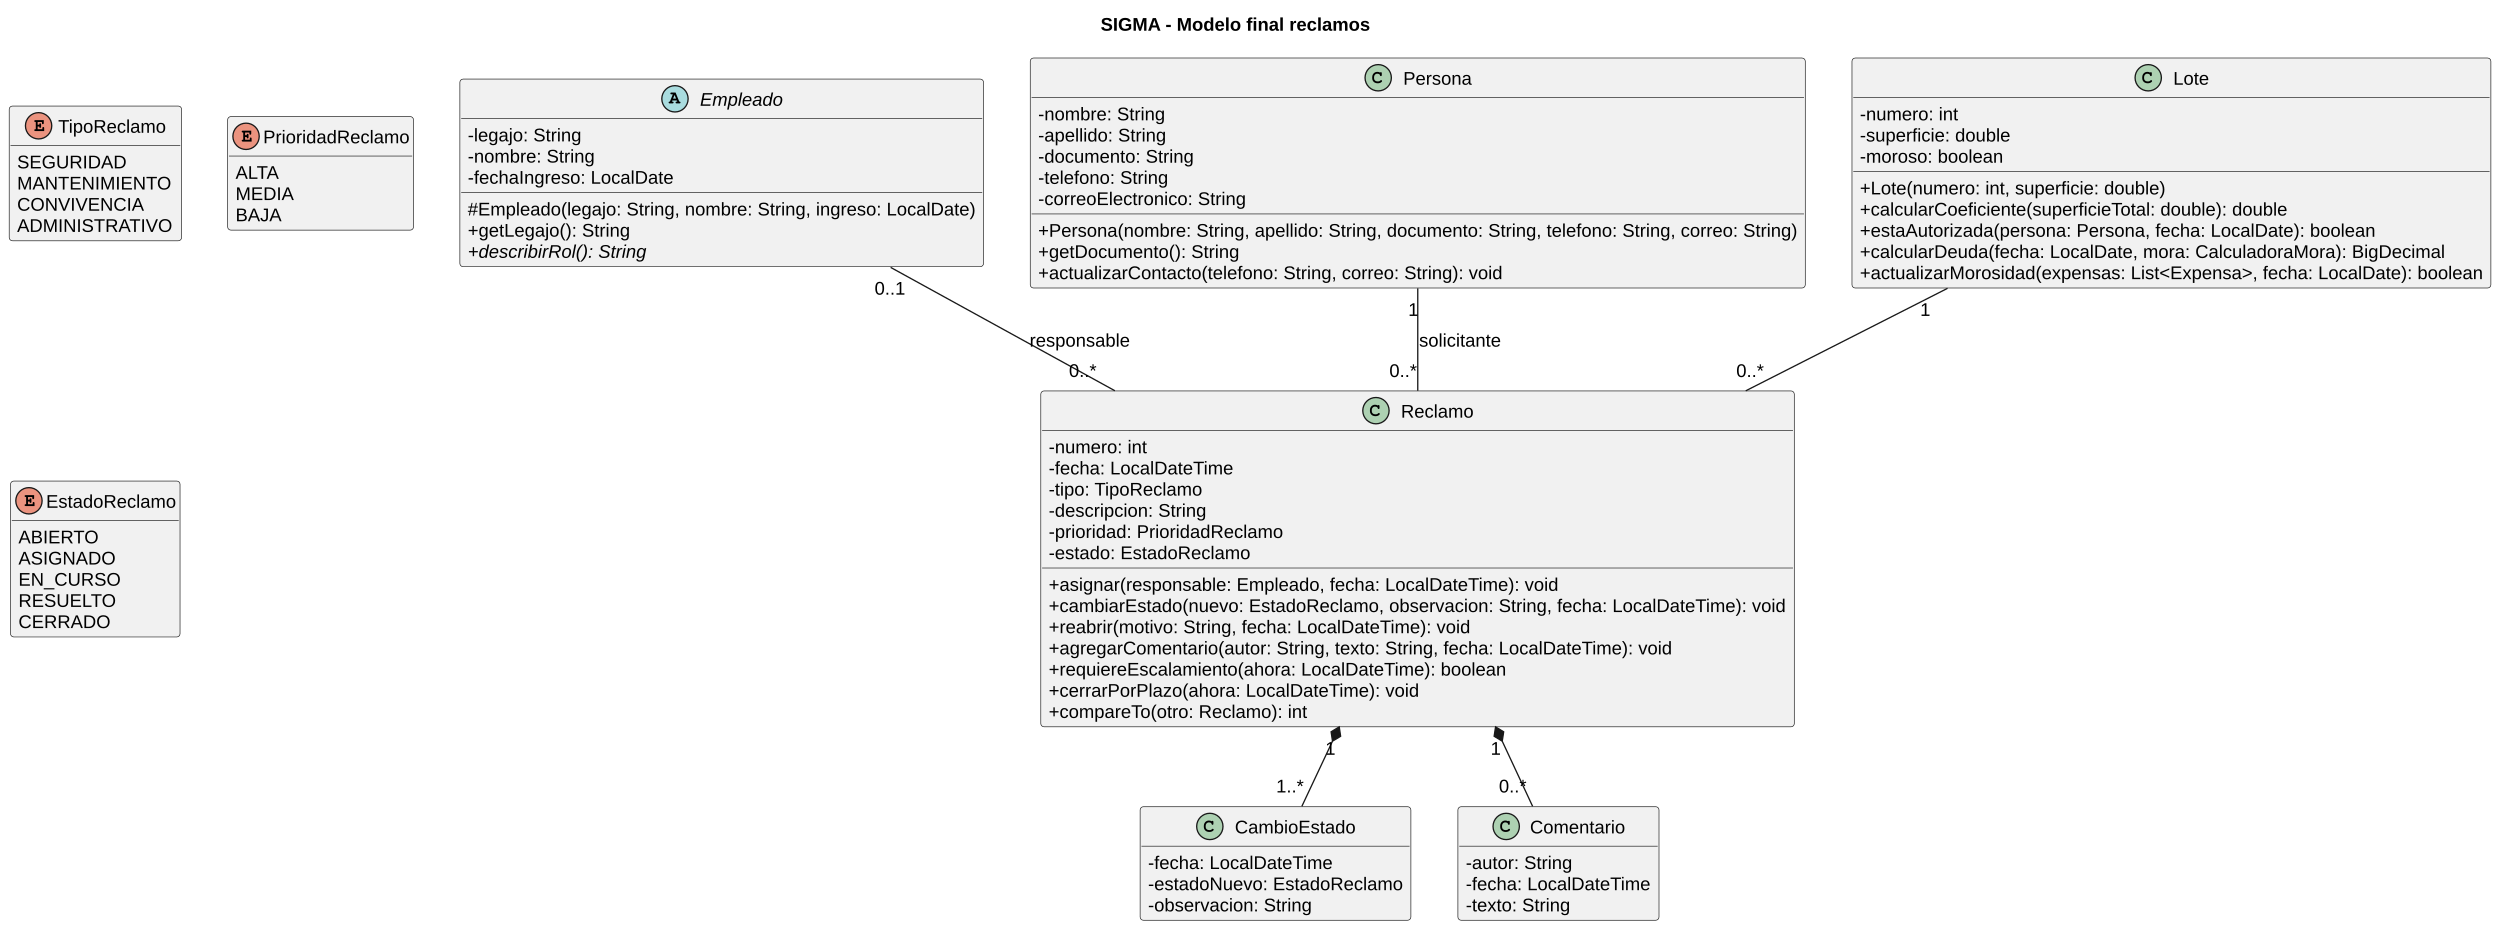
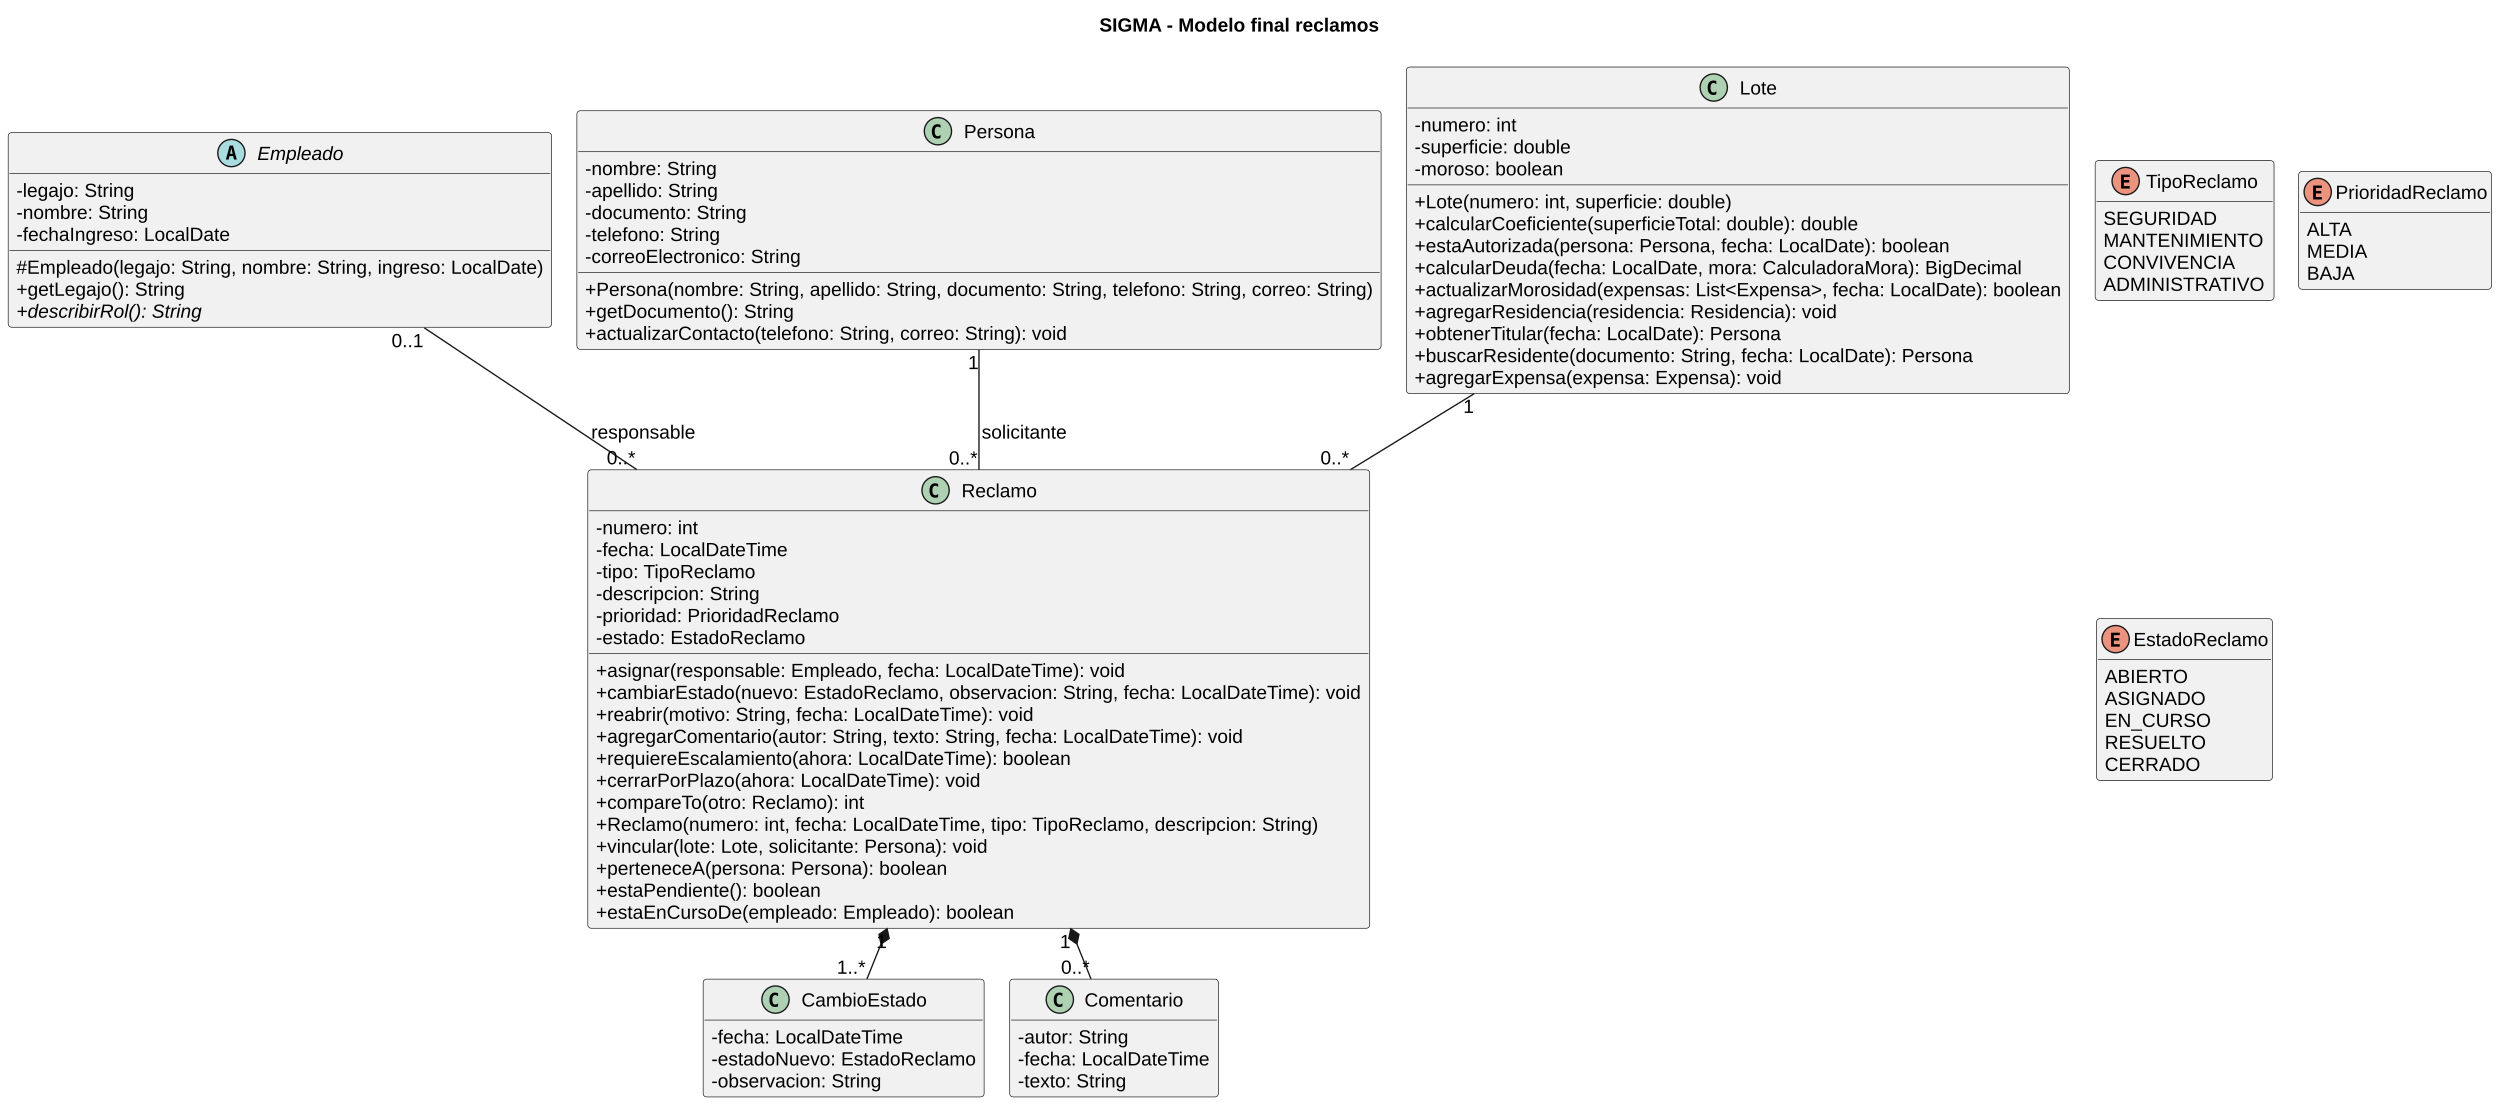
- <svg xmlns="http://www.w3.org/2000/svg" contentStyleType="text/css" height="706px" preserveAspectRatio="none" style="width:1900px;height:706px;background:#FFFFFF;" version="1.1" viewBox="0 0 1900 706" width="1900px" zoomAndPan="magnify">
+ <svg xmlns="http://www.w3.org/2000/svg" contentStyleType="text/css" height="810px" preserveAspectRatio="none" style="width:1831px;height:810px;background:#FFFFFF;" version="1.1" viewBox="0 0 1831 810" width="1831px" zoomAndPan="magnify">
  <defs />
  <g>
-     <text fill="#000000" font-family="Arial" font-size="14" font-weight="bold" lengthAdjust="spacing" textLength="213.144" x="836.461" y="23.361">SIGMA - Modelo final   reclamos</text>
+     <text fill="#000000" font-family="Arial" font-size="14" font-weight="bold" lengthAdjust="spacing" textLength="213.144" x="805.178" y="23.132">SIGMA - Modelo final   reclamos</text>
    <g id="elem_Reclamo">
-       <rect codeLine="9" fill="#F1F1F1" height="255.282" id="Reclamo" rx="2.5" ry="2.5" style="stroke:#181818;stroke-width:0.5;" width="572.67" x="791" y="297.099" />
-       <ellipse cx="1045.714" cy="312.099" fill="#ADD1B2" rx="10" ry="10" style="stroke:#181818;stroke-width:1;" />
-       <path d="M1047.121,308.161 Q1047.246,307.989 1047.402,307.903 Q1047.558,307.817 1047.73,307.817 Q1048.043,307.817 1048.238,308.028 Q1048.433,308.239 1048.433,308.739 L1048.433,309.927 Q1048.433,310.442 1048.238,310.653 Q1048.043,310.864 1047.73,310.864 Q1047.449,310.864 1047.277,310.708 Q1047.105,310.552 1047.027,310.13 Q1046.98,309.833 1046.839,309.677 Q1046.558,309.364 1046.05,309.185 Q1045.543,309.005 1045.043,309.005 Q1044.418,309.005 1043.886,309.278 Q1043.355,309.552 1042.957,310.169 Q1042.558,310.786 1042.558,311.63 L1042.558,312.536 Q1042.558,313.552 1043.293,314.224 Q1044.027,314.896 1045.324,314.896 Q1046.105,314.896 1046.652,314.692 Q1046.964,314.567 1047.324,314.208 Q1047.543,313.989 1047.66,313.919 Q1047.777,313.849 1047.933,313.849 Q1048.214,313.849 1048.433,314.067 Q1048.652,314.286 1048.652,314.567 Q1048.652,314.849 1048.355,315.177 Q1047.933,315.661 1047.277,315.927 Q1046.402,316.302 1045.339,316.302 Q1044.089,316.302 1043.089,315.786 Q1042.293,315.38 1041.722,314.497 Q1041.152,313.614 1041.152,312.567 L1041.152,311.614 Q1041.152,310.521 1041.66,309.575 Q1042.168,308.63 1043.074,308.114 Q1043.98,307.599 1044.98,307.599 Q1045.589,307.599 1046.121,307.739 Q1046.652,307.88 1047.121,308.161 Z " fill="#000000" />
-       <text fill="#000000" font-family="Arial" font-size="14" lengthAdjust="spacing" textLength="55.241" x="1064.714" y="317.41">Reclamo</text>
-       <line style="stroke:#181818;stroke-width:0.5;" x1="792" x2="1362.67" y1="327.099" y2="327.099" />
-       <text fill="#000000" font-family="Arial" font-size="14" lengthAdjust="spacing" textLength="74.696" x="797" y="344.459">-numero: int</text>
-       <text fill="#000000" font-family="Arial" font-size="14" lengthAdjust="spacing" textLength="140.841" x="797" y="360.558">-fecha: LocalDateTime</text>
-       <text fill="#000000" font-family="Arial" font-size="14" lengthAdjust="spacing" textLength="117.489" x="797" y="376.657">-tipo: TipoReclamo</text>
-       <text fill="#000000" font-family="Arial" font-size="14" lengthAdjust="spacing" textLength="119.827" x="797" y="392.755">-descripcion: String</text>
-       <text fill="#000000" font-family="Arial" font-size="14" lengthAdjust="spacing" textLength="178.185" x="797" y="408.854">-prioridad: PrioridadReclamo</text>
-       <text fill="#000000" font-family="Arial" font-size="14" lengthAdjust="spacing" textLength="153.303" x="797" y="424.953">-estado: EstadoReclamo</text>
-       <line style="stroke:#181818;stroke-width:0.5;" x1="792" x2="1362.67" y1="431.69" y2="431.69" />
-       <text fill="#000000" font-family="Arial" font-size="14" lengthAdjust="spacing" textLength="387.933" x="797" y="449.051">+asignar(responsable: Empleado, fecha: LocalDateTime): void</text>
-       <text fill="#000000" font-family="Arial" font-size="14" lengthAdjust="spacing" textLength="560.67" x="797" y="465.15">+cambiarEstado(nuevo: EstadoReclamo, observacion: String, fecha: LocalDateTime): void</text>
-       <text fill="#000000" font-family="Arial" font-size="14" lengthAdjust="spacing" textLength="320.961" x="797" y="481.248">+reabrir(motivo: String, fecha: LocalDateTime): void</text>
-       <text fill="#000000" font-family="Arial" font-size="14" lengthAdjust="spacing" textLength="474.284" x="797" y="497.347">+agregarComentario(autor: String, texto: String, fecha: LocalDateTime): void</text>
-       <text fill="#000000" font-family="Arial" font-size="14" lengthAdjust="spacing" textLength="348.25" x="797" y="513.446">+requiereEscalamiento(ahora: LocalDateTime): boolean</text>
-       <text fill="#000000" font-family="Arial" font-size="14" lengthAdjust="spacing" textLength="282.065" x="797" y="529.544">+cerrarPorPlazo(ahora: LocalDateTime): void</text>
-       <text fill="#000000" font-family="Arial" font-size="14" lengthAdjust="spacing" textLength="198.017" x="797" y="545.643">+compareTo(otro: Reclamo): int</text>
+       <rect codeLine="10" fill="#F1F1F1" height="335.775" id="Reclamo" rx="2.5" ry="2.5" style="stroke:#181818;stroke-width:0.5;" width="572.67" x="430.5" y="344.099" />
+       <ellipse cx="685.214" cy="359.099" fill="#ADD1B2" rx="10" ry="10" style="stroke:#181818;stroke-width:1.0;" />
+       <path d="M687.104,364.055 Q686.625,364.301 686.099,364.424 Q685.573,364.547 684.992,364.547 Q682.927,364.547 681.84,363.187 Q680.753,361.826 680.753,359.256 Q680.753,356.679 681.84,355.318 Q682.927,353.958 684.992,353.958 Q685.573,353.958 686.106,354.081 Q686.639,354.204 687.104,354.45 L687.104,356.692 Q686.585,356.214 686.096,355.992 Q685.607,355.769 685.087,355.769 Q683.98,355.769 683.416,356.648 Q682.852,357.526 682.852,359.256 Q682.852,360.978 683.416,361.857 Q683.98,362.735 685.087,362.735 Q685.607,362.735 686.096,362.513 Q686.585,362.291 687.104,361.812 Z " fill="#000000" />
+       <text fill="#000000" font-family="Arial" font-size="14" lengthAdjust="spacing" textLength="55.241" x="704.214" y="364.181">Reclamo</text>
+       <line style="stroke:#181818;stroke-width:0.5;" x1="431.5" x2="1002.17" y1="374.099" y2="374.099" />
+       <text fill="#000000" font-family="Arial" font-size="14" lengthAdjust="spacing" textLength="74.696" x="436.5" y="391.231">-numero: int</text>
+       <text fill="#000000" font-family="Arial" font-size="14" lengthAdjust="spacing" textLength="140.841" x="436.5" y="407.329">-fecha: LocalDateTime</text>
+       <text fill="#000000" font-family="Arial" font-size="14" lengthAdjust="spacing" textLength="117.489" x="436.5" y="423.428">-tipo: TipoReclamo</text>
+       <text fill="#000000" font-family="Arial" font-size="14" lengthAdjust="spacing" textLength="119.827" x="436.5" y="439.526">-descripcion: String</text>
+       <text fill="#000000" font-family="Arial" font-size="14" lengthAdjust="spacing" textLength="178.185" x="436.5" y="455.625">-prioridad: PrioridadReclamo</text>
+       <text fill="#000000" font-family="Arial" font-size="14" lengthAdjust="spacing" textLength="153.303" x="436.5" y="471.724">-estado: EstadoReclamo</text>
+       <line style="stroke:#181818;stroke-width:0.5;" x1="431.5" x2="1002.17" y1="478.69" y2="478.69" />
+       <text fill="#000000" font-family="Arial" font-size="14" lengthAdjust="spacing" textLength="387.933" x="436.5" y="495.822">+asignar(responsable: Empleado, fecha: LocalDateTime): void</text>
+       <text fill="#000000" font-family="Arial" font-size="14" lengthAdjust="spacing" textLength="560.67" x="436.5" y="511.921">+cambiarEstado(nuevo: EstadoReclamo, observacion: String, fecha: LocalDateTime): void</text>
+       <text fill="#000000" font-family="Arial" font-size="14" lengthAdjust="spacing" textLength="320.961" x="436.5" y="528.019">+reabrir(motivo: String, fecha: LocalDateTime): void</text>
+       <text fill="#000000" font-family="Arial" font-size="14" lengthAdjust="spacing" textLength="474.284" x="436.5" y="544.118">+agregarComentario(autor: String, texto: String, fecha: LocalDateTime): void</text>
+       <text fill="#000000" font-family="Arial" font-size="14" lengthAdjust="spacing" textLength="348.25" x="436.5" y="560.217">+requiereEscalamiento(ahora: LocalDateTime): boolean</text>
+       <text fill="#000000" font-family="Arial" font-size="14" lengthAdjust="spacing" textLength="282.065" x="436.5" y="576.315">+cerrarPorPlazo(ahora: LocalDateTime): void</text>
+       <text fill="#000000" font-family="Arial" font-size="14" lengthAdjust="spacing" textLength="198.017" x="436.5" y="592.414">+compareTo(otro: Reclamo): int</text>
+       <text fill="#000000" font-family="Arial" font-size="14" lengthAdjust="spacing" textLength="530.284" x="436.5" y="608.513">+Reclamo(numero: int, fecha: LocalDateTime, tipo: TipoReclamo, descripcion: String)</text>
+       <text fill="#000000" font-family="Arial" font-size="14" lengthAdjust="spacing" textLength="286.761" x="436.5" y="624.611">+vincular(lote: Lote, solicitante: Persona): void</text>
+       <text fill="#000000" font-family="Arial" font-size="14" lengthAdjust="spacing" textLength="257.229" x="436.5" y="640.71">+perteneceA(persona: Persona): boolean</text>
+       <text fill="#000000" font-family="Arial" font-size="14" lengthAdjust="spacing" textLength="164.623" x="436.5" y="656.809">+estaPendiente(): boolean</text>
+       <text fill="#000000" font-family="Arial" font-size="14" lengthAdjust="spacing" textLength="306.243" x="436.5" y="672.907">+estaEnCursoDe(empleado: Empleado): boolean</text>
    </g>
    <g id="elem_CambioEstado">
-       <rect codeLine="25" fill="#F1F1F1" height="86.296" id="CambioEstado" rx="2.5" ry="2.5" style="stroke:#181818;stroke-width:0.5;" width="205.772" x="866.5" y="613.099" />
-       <ellipse cx="919.472" cy="628.099" fill="#ADD1B2" rx="10" ry="10" style="stroke:#181818;stroke-width:1;" />
-       <path d="M920.878,624.161 Q921.003,623.989 921.16,623.903 Q921.316,623.817 921.488,623.817 Q921.8,623.817 921.996,624.028 Q922.191,624.239 922.191,624.739 L922.191,625.927 Q922.191,626.442 921.996,626.653 Q921.8,626.864 921.488,626.864 Q921.207,626.864 921.035,626.708 Q920.863,626.552 920.785,626.13 Q920.738,625.833 920.597,625.677 Q920.316,625.364 919.808,625.185 Q919.3,625.005 918.8,625.005 Q918.175,625.005 917.644,625.278 Q917.113,625.552 916.714,626.169 Q916.316,626.786 916.316,627.63 L916.316,628.536 Q916.316,629.552 917.05,630.224 Q917.785,630.895 919.082,630.895 Q919.863,630.895 920.41,630.692 Q920.722,630.567 921.082,630.208 Q921.3,629.989 921.418,629.919 Q921.535,629.849 921.691,629.849 Q921.972,629.849 922.191,630.067 Q922.41,630.286 922.41,630.567 Q922.41,630.849 922.113,631.177 Q921.691,631.661 921.035,631.927 Q920.16,632.302 919.097,632.302 Q917.847,632.302 916.847,631.786 Q916.05,631.38 915.48,630.497 Q914.91,629.614 914.91,628.567 L914.91,627.614 Q914.91,626.52 915.418,625.575 Q915.925,624.63 916.832,624.114 Q917.738,623.599 918.738,623.599 Q919.347,623.599 919.878,623.739 Q920.41,623.88 920.878,624.161 Z " fill="#000000" />
-       <text fill="#000000" font-family="Arial" font-size="14" lengthAdjust="spacing" textLength="91.827" x="938.472" y="633.41">CambioEstado</text>
-       <line style="stroke:#181818;stroke-width:0.5;" x1="867.5" x2="1071.272" y1="643.099" y2="643.099" />
-       <text fill="#000000" font-family="Arial" font-size="14" lengthAdjust="spacing" textLength="140.841" x="872.5" y="660.46">-fecha: LocalDateTime</text>
-       <text fill="#000000" font-family="Arial" font-size="14" lengthAdjust="spacing" textLength="193.772" x="872.5" y="676.558">-estadoNuevo: EstadoReclamo</text>
-       <text fill="#000000" font-family="Arial" font-size="14" lengthAdjust="spacing" textLength="124.503" x="872.5" y="692.657">-observacion: String</text>
+       <rect codeLine="31" fill="#F1F1F1" height="86.296" id="CambioEstado" rx="2.5" ry="2.5" style="stroke:#181818;stroke-width:0.5;" width="205.772" x="515" y="717.099" />
+       <ellipse cx="567.972" cy="732.099" fill="#ADD1B2" rx="10" ry="10" style="stroke:#181818;stroke-width:1.0;" />
+       <path d="M569.862,737.055 Q569.383,737.301 568.857,737.424 Q568.331,737.547 567.75,737.547 Q565.685,737.547 564.598,736.187 Q563.511,734.826 563.511,732.256 Q563.511,729.679 564.598,728.318 Q565.685,726.958 567.75,726.958 Q568.331,726.958 568.864,727.081 Q569.397,727.204 569.862,727.45 L569.862,729.692 Q569.342,729.214 568.854,728.992 Q568.365,728.769 567.845,728.769 Q566.738,728.769 566.174,729.648 Q565.61,730.526 565.61,732.256 Q565.61,733.979 566.174,734.857 Q566.738,735.735 567.845,735.735 Q568.365,735.735 568.854,735.513 Q569.342,735.291 569.862,734.812 Z " fill="#000000" />
+       <text fill="#000000" font-family="Arial" font-size="14" lengthAdjust="spacing" textLength="91.827" x="586.972" y="737.181">CambioEstado</text>
+       <line style="stroke:#181818;stroke-width:0.5;" x1="516" x2="719.771" y1="747.099" y2="747.099" />
+       <text fill="#000000" font-family="Arial" font-size="14" lengthAdjust="spacing" textLength="140.841" x="521" y="764.231">-fecha: LocalDateTime</text>
+       <text fill="#000000" font-family="Arial" font-size="14" lengthAdjust="spacing" textLength="193.772" x="521" y="780.329">-estadoNuevo: EstadoReclamo</text>
+       <text fill="#000000" font-family="Arial" font-size="14" lengthAdjust="spacing" textLength="124.503" x="521" y="796.428">-observacion: String</text>
    </g>
    <g id="elem_Comentario">
-       <rect codeLine="31" fill="#F1F1F1" height="86.296" id="Comentario" rx="2.5" ry="2.5" style="stroke:#181818;stroke-width:0.5;" width="152.841" x="1108" y="613.099" />
-       <ellipse cx="1144.714" cy="628.099" fill="#ADD1B2" rx="10" ry="10" style="stroke:#181818;stroke-width:1;" />
-       <path d="M1146.12,624.161 Q1146.245,623.989 1146.401,623.903 Q1146.558,623.817 1146.73,623.817 Q1147.042,623.817 1147.237,624.028 Q1147.433,624.239 1147.433,624.739 L1147.433,625.927 Q1147.433,626.442 1147.237,626.653 Q1147.042,626.864 1146.73,626.864 Q1146.448,626.864 1146.276,626.708 Q1146.105,626.552 1146.026,626.13 Q1145.98,625.833 1145.839,625.677 Q1145.558,625.364 1145.05,625.185 Q1144.542,625.005 1144.042,625.005 Q1143.417,625.005 1142.886,625.278 Q1142.355,625.552 1141.956,626.169 Q1141.558,626.786 1141.558,627.63 L1141.558,628.536 Q1141.558,629.552 1142.292,630.224 Q1143.026,630.895 1144.323,630.895 Q1145.105,630.895 1145.651,630.692 Q1145.964,630.567 1146.323,630.208 Q1146.542,629.989 1146.659,629.919 Q1146.776,629.849 1146.933,629.849 Q1147.214,629.849 1147.433,630.067 Q1147.651,630.286 1147.651,630.567 Q1147.651,630.849 1147.355,631.177 Q1146.933,631.661 1146.276,631.927 Q1145.401,632.302 1144.339,632.302 Q1143.089,632.302 1142.089,631.786 Q1141.292,631.38 1140.722,630.497 Q1140.151,629.614 1140.151,628.567 L1140.151,627.614 Q1140.151,626.52 1140.659,625.575 Q1141.167,624.63 1142.073,624.114 Q1142.98,623.599 1143.98,623.599 Q1144.589,623.599 1145.12,623.739 Q1145.651,623.88 1146.12,624.161 Z " fill="#000000" />
-       <text fill="#000000" font-family="Arial" font-size="14" lengthAdjust="spacing" textLength="72.365" x="1162.762" y="633.41">Comentario</text>
-       <line style="stroke:#181818;stroke-width:0.5;" x1="1109" x2="1259.841" y1="643.099" y2="643.099" />
-       <text fill="#000000" font-family="Arial" font-size="14" lengthAdjust="spacing" textLength="80.924" x="1114" y="660.46">-autor: String</text>
-       <text fill="#000000" font-family="Arial" font-size="14" lengthAdjust="spacing" textLength="140.841" x="1114" y="676.558">-fecha: LocalDateTime</text>
-       <text fill="#000000" font-family="Arial" font-size="14" lengthAdjust="spacing" textLength="79.365" x="1114" y="692.657">-texto: String</text>
+       <rect codeLine="37" fill="#F1F1F1" height="86.296" id="Comentario" rx="2.5" ry="2.5" style="stroke:#181818;stroke-width:0.5;" width="152.841" x="739.5" y="717.099" />
+       <ellipse cx="776.214" cy="732.099" fill="#ADD1B2" rx="10" ry="10" style="stroke:#181818;stroke-width:1.0;" />
+       <path d="M778.104,737.055 Q777.625,737.301 777.099,737.424 Q776.572,737.547 775.991,737.547 Q773.927,737.547 772.84,736.187 Q771.753,734.826 771.753,732.256 Q771.753,729.679 772.84,728.318 Q773.927,726.958 775.991,726.958 Q776.572,726.958 777.106,727.081 Q777.639,727.204 778.104,727.45 L778.104,729.692 Q777.584,729.214 777.095,728.992 Q776.607,728.769 776.087,728.769 Q774.98,728.769 774.416,729.648 Q773.852,730.526 773.852,732.256 Q773.852,733.979 774.416,734.857 Q774.98,735.735 776.087,735.735 Q776.607,735.735 777.095,735.513 Q777.584,735.291 778.104,734.812 Z " fill="#000000" />
+       <text fill="#000000" font-family="Arial" font-size="14" lengthAdjust="spacing" textLength="72.365" x="794.262" y="737.181">Comentario</text>
+       <line style="stroke:#181818;stroke-width:0.5;" x1="740.5" x2="891.341" y1="747.099" y2="747.099" />
+       <text fill="#000000" font-family="Arial" font-size="14" lengthAdjust="spacing" textLength="80.924" x="745.5" y="764.231">-autor: String</text>
+       <text fill="#000000" font-family="Arial" font-size="14" lengthAdjust="spacing" textLength="140.841" x="745.5" y="780.329">-fecha: LocalDateTime</text>
+       <text fill="#000000" font-family="Arial" font-size="14" lengthAdjust="spacing" textLength="79.365" x="745.5" y="796.428">-texto: String</text>
    </g>
    <g id="elem_TipoReclamo">
-       <rect codeLine="37" fill="#F1F1F1" height="102.394" id="TipoReclamo" rx="2.5" ry="2.5" style="stroke:#181818;stroke-width:0.5;" width="131.007" x="7" y="80.599" />
-       <ellipse cx="29.339" cy="95.599" fill="#EB937F" rx="10" ry="10" style="stroke:#181818;stroke-width:1;" />
-       <path d="M28.605,96.145 L28.605,98.192 L32.183,98.192 L32.183,97.442 Q32.183,96.927 32.378,96.716 Q32.573,96.505 32.886,96.505 Q33.183,96.505 33.378,96.716 Q33.573,96.927 33.573,97.442 L33.573,99.599 L26.98,99.599 Q26.48,99.599 26.261,99.403 Q26.042,99.208 26.042,98.895 Q26.042,98.583 26.261,98.388 Q26.48,98.192 26.98,98.192 L27.198,98.192 L27.198,92.708 L26.98,92.708 Q26.48,92.708 26.261,92.513 Q26.042,92.317 26.042,92.005 Q26.042,91.692 26.261,91.497 Q26.48,91.302 26.98,91.302 L33.277,91.317 L33.277,93.442 Q33.277,93.942 33.081,94.161 Q32.886,94.38 32.573,94.38 Q32.261,94.38 32.066,94.169 Q31.87,93.958 31.87,93.442 L31.87,92.708 L28.605,92.708 L28.605,94.739 L29.839,94.739 Q29.839,94.192 29.933,94.036 Q30.152,93.692 30.542,93.692 Q30.839,93.692 31.034,93.911 Q31.23,94.13 31.23,94.63 L31.23,96.255 Q31.23,96.708 31.12,96.864 Q30.902,97.192 30.542,97.192 Q30.152,97.192 29.933,96.849 Q29.839,96.692 29.839,96.145 L28.605,96.145 Z " fill="#000000" />
-       <text fill="#000000" font-family="Arial" font-size="14" lengthAdjust="spacing" textLength="82.476" x="44.192" y="100.91">TipoReclamo</text>
-       <line style="stroke:#181818;stroke-width:0.5;" x1="8" x2="137.007" y1="110.599" y2="110.599" />
-       <text fill="#000000" font-family="Arial" font-size="14" lengthAdjust="spacing" textLength="83.234" x="13" y="127.96">SEGURIDAD</text>
-       <text fill="#000000" font-family="Arial" font-size="14" lengthAdjust="spacing" textLength="117.441" x="13" y="144.058">MANTENIMIENTO</text>
-       <text fill="#000000" font-family="Arial" font-size="14" lengthAdjust="spacing" textLength="96.462" x="13" y="160.157">CONVIVENCIA</text>
-       <text fill="#000000" font-family="Arial" font-size="14" lengthAdjust="spacing" textLength="119.007" x="13" y="176.255">ADMINISTRATIVO</text>
+       <rect codeLine="43" fill="#F1F1F1" height="102.394" id="TipoReclamo" rx="2.5" ry="2.5" style="stroke:#181818;stroke-width:0.5;" width="131.007" x="1534.5" y="117.599" />
+       <ellipse cx="1556.839" cy="132.599" fill="#EB937F" rx="10" ry="10" style="stroke:#181818;stroke-width:1.0;" />
+       <path d="M1559.845,138.099 L1553.487,138.099 L1553.487,127.893 L1559.845,127.893 L1559.845,129.67 L1555.504,129.67 L1555.504,131.871 L1559.435,131.871 L1559.435,133.648 L1555.504,133.648 L1555.504,136.321 L1559.845,136.321 Z " fill="#000000" />
+       <text fill="#000000" font-family="Arial" font-size="14" lengthAdjust="spacing" textLength="82.476" x="1571.692" y="137.681">TipoReclamo</text>
+       <line style="stroke:#181818;stroke-width:0.5;" x1="1535.5" x2="1664.507" y1="147.599" y2="147.599" />
+       <text fill="#000000" font-family="Arial" font-size="14" lengthAdjust="spacing" textLength="83.234" x="1540.5" y="164.731">SEGURIDAD</text>
+       <text fill="#000000" font-family="Arial" font-size="14" lengthAdjust="spacing" textLength="117.441" x="1540.5" y="180.829">MANTENIMIENTO</text>
+       <text fill="#000000" font-family="Arial" font-size="14" lengthAdjust="spacing" textLength="96.462" x="1540.5" y="196.928">CONVIVENCIA</text>
+       <text fill="#000000" font-family="Arial" font-size="14" lengthAdjust="spacing" textLength="119.007" x="1540.5" y="213.026">ADMINISTRATIVO</text>
    </g>
    <g id="elem_PrioridadReclamo">
-       <rect codeLine="44" fill="#F1F1F1" height="86.296" id="PrioridadReclamo" rx="2.5" ry="2.5" style="stroke:#181818;stroke-width:0.5;" width="141.269" x="173" y="88.599" />
-       <ellipse cx="187" cy="103.599" fill="#EB937F" rx="10" ry="10" style="stroke:#181818;stroke-width:1;" />
-       <path d="M186.266,104.145 L186.266,106.192 L189.844,106.192 L189.844,105.442 Q189.844,104.927 190.039,104.716 Q190.234,104.505 190.547,104.505 Q190.844,104.505 191.039,104.716 Q191.234,104.927 191.234,105.442 L191.234,107.599 L184.641,107.599 Q184.141,107.599 183.922,107.403 Q183.703,107.208 183.703,106.895 Q183.703,106.583 183.922,106.388 Q184.141,106.192 184.641,106.192 L184.859,106.192 L184.859,100.708 L184.641,100.708 Q184.141,100.708 183.922,100.513 Q183.703,100.317 183.703,100.005 Q183.703,99.692 183.922,99.497 Q184.141,99.302 184.641,99.302 L190.938,99.317 L190.938,101.442 Q190.938,101.942 190.742,102.161 Q190.547,102.38 190.234,102.38 Q189.922,102.38 189.727,102.169 Q189.531,101.958 189.531,101.442 L189.531,100.708 L186.266,100.708 L186.266,102.739 L187.5,102.739 Q187.5,102.192 187.594,102.036 Q187.812,101.692 188.203,101.692 Q188.5,101.692 188.695,101.911 Q188.891,102.13 188.891,102.63 L188.891,104.255 Q188.891,104.708 188.781,104.864 Q188.562,105.192 188.203,105.192 Q187.812,105.192 187.594,104.849 Q187.5,104.692 187.5,104.145 L186.266,104.145 Z " fill="#000000" />
-       <text fill="#000000" font-family="Arial" font-size="14" lengthAdjust="spacing" textLength="111.269" x="200" y="108.91">PrioridadReclamo</text>
-       <line style="stroke:#181818;stroke-width:0.5;" x1="174" x2="313.269" y1="118.599" y2="118.599" />
-       <text fill="#000000" font-family="Arial" font-size="14" lengthAdjust="spacing" textLength="35.014" x="179" y="135.959">ALTA</text>
-       <text fill="#000000" font-family="Arial" font-size="14" lengthAdjust="spacing" textLength="44.338" x="179" y="152.058">MEDIA</text>
-       <text fill="#000000" font-family="Arial" font-size="14" lengthAdjust="spacing" textLength="35.014" x="179" y="168.157">BAJA</text>
+       <rect codeLine="50" fill="#F1F1F1" height="86.296" id="PrioridadReclamo" rx="2.5" ry="2.5" style="stroke:#181818;stroke-width:0.5;" width="141.269" x="1683.5" y="125.599" />
+       <ellipse cx="1697.5" cy="140.599" fill="#EB937F" rx="10" ry="10" style="stroke:#181818;stroke-width:1.0;" />
+       <path d="M1700.506,146.099 L1694.148,146.099 L1694.148,135.893 L1700.506,135.893 L1700.506,137.67 L1696.165,137.67 L1696.165,139.871 L1700.096,139.871 L1700.096,141.648 L1696.165,141.648 L1696.165,144.321 L1700.506,144.321 Z " fill="#000000" />
+       <text fill="#000000" font-family="Arial" font-size="14" lengthAdjust="spacing" textLength="111.269" x="1710.5" y="145.681">PrioridadReclamo</text>
+       <line style="stroke:#181818;stroke-width:0.5;" x1="1684.5" x2="1823.769" y1="155.599" y2="155.599" />
+       <text fill="#000000" font-family="Arial" font-size="14" lengthAdjust="spacing" textLength="35.014" x="1689.5" y="172.731">ALTA</text>
+       <text fill="#000000" font-family="Arial" font-size="14" lengthAdjust="spacing" textLength="44.338" x="1689.5" y="188.829">MEDIA</text>
+       <text fill="#000000" font-family="Arial" font-size="14" lengthAdjust="spacing" textLength="35.014" x="1689.5" y="204.928">BAJA</text>
    </g>
    <g id="elem_EstadoReclamo">
-       <rect codeLine="50" fill="#F1F1F1" height="118.493" id="EstadoReclamo" rx="2.5" ry="2.5" style="stroke:#181818;stroke-width:0.5;" width="128.827" x="8" y="365.599" />
-       <ellipse cx="22" cy="380.599" fill="#EB937F" rx="10" ry="10" style="stroke:#181818;stroke-width:1;" />
-       <path d="M21.266,381.146 L21.266,383.192 L24.844,383.192 L24.844,382.442 Q24.844,381.927 25.039,381.716 Q25.234,381.505 25.547,381.505 Q25.844,381.505 26.039,381.716 Q26.234,381.927 26.234,382.442 L26.234,384.599 L19.641,384.599 Q19.141,384.599 18.922,384.403 Q18.703,384.208 18.703,383.896 Q18.703,383.583 18.922,383.388 Q19.141,383.192 19.641,383.192 L19.859,383.192 L19.859,377.708 L19.641,377.708 Q19.141,377.708 18.922,377.513 Q18.703,377.317 18.703,377.005 Q18.703,376.692 18.922,376.497 Q19.141,376.302 19.641,376.302 L25.938,376.317 L25.938,378.442 Q25.938,378.942 25.742,379.161 Q25.547,379.38 25.234,379.38 Q24.922,379.38 24.727,379.169 Q24.531,378.958 24.531,378.442 L24.531,377.708 L21.266,377.708 L21.266,379.739 L22.5,379.739 Q22.5,379.192 22.594,379.036 Q22.812,378.692 23.203,378.692 Q23.5,378.692 23.695,378.911 Q23.891,379.13 23.891,379.63 L23.891,381.255 Q23.891,381.708 23.781,381.864 Q23.562,382.192 23.203,382.192 Q22.812,382.192 22.594,381.849 Q22.5,381.692 22.5,381.146 L21.266,381.146 Z " fill="#000000" />
-       <text fill="#000000" font-family="Arial" font-size="14" lengthAdjust="spacing" textLength="98.827" x="35" y="385.91">EstadoReclamo</text>
-       <line style="stroke:#181818;stroke-width:0.5;" x1="9" x2="135.827" y1="395.599" y2="395.599" />
-       <text fill="#000000" font-family="Arial" font-size="14" lengthAdjust="spacing" textLength="61.455" x="14" y="412.959">ABIERTO</text>
-       <text fill="#000000" font-family="Arial" font-size="14" lengthAdjust="spacing" textLength="73.903" x="14" y="429.058">ASIGNADO</text>
-       <text fill="#000000" font-family="Arial" font-size="14" lengthAdjust="spacing" textLength="77.793" x="14" y="445.157">EN_CURSO</text>
-       <text fill="#000000" font-family="Arial" font-size="14" lengthAdjust="spacing" textLength="75.462" x="14" y="461.255">RESUELTO</text>
-       <text fill="#000000" font-family="Arial" font-size="14" lengthAdjust="spacing" textLength="70.007" x="14" y="477.354">CERRADO</text>
+       <rect codeLine="56" fill="#F1F1F1" height="118.493" id="EstadoReclamo" rx="2.5" ry="2.5" style="stroke:#181818;stroke-width:0.5;" width="128.827" x="1535.5" y="453.099" />
+       <ellipse cx="1549.5" cy="468.099" fill="#EB937F" rx="10" ry="10" style="stroke:#181818;stroke-width:1.0;" />
+       <path d="M1552.506,473.599 L1546.148,473.599 L1546.148,463.393 L1552.506,463.393 L1552.506,465.17 L1548.165,465.17 L1548.165,467.371 L1552.096,467.371 L1552.096,469.148 L1548.165,469.148 L1548.165,471.821 L1552.506,471.821 Z " fill="#000000" />
+       <text fill="#000000" font-family="Arial" font-size="14" lengthAdjust="spacing" textLength="98.827" x="1562.5" y="473.181">EstadoReclamo</text>
+       <line style="stroke:#181818;stroke-width:0.5;" x1="1536.5" x2="1663.327" y1="483.099" y2="483.099" />
+       <text fill="#000000" font-family="Arial" font-size="14" lengthAdjust="spacing" textLength="61.455" x="1541.5" y="500.231">ABIERTO</text>
+       <text fill="#000000" font-family="Arial" font-size="14" lengthAdjust="spacing" textLength="73.903" x="1541.5" y="516.329">ASIGNADO</text>
+       <text fill="#000000" font-family="Arial" font-size="14" lengthAdjust="spacing" textLength="77.793" x="1541.5" y="532.428">EN_CURSO</text>
+       <text fill="#000000" font-family="Arial" font-size="14" lengthAdjust="spacing" textLength="75.462" x="1541.5" y="548.526">RESUELTO</text>
+       <text fill="#000000" font-family="Arial" font-size="14" lengthAdjust="spacing" textLength="70.007" x="1541.5" y="564.625">CERRADO</text>
    </g>
    <g id="elem_Empleado">
-       <rect codeLine="58" fill="#F1F1F1" height="142.592" id="Empleado" rx="2.5" ry="2.5" style="stroke:#181818;stroke-width:0.5;" width="397.984" x="349.5" y="60.099" />
-       <ellipse cx="512.972" cy="75.099" fill="#A9DCDF" rx="10" ry="10" style="stroke:#181818;stroke-width:1;" />
-       <path d="M514.378,76.349 L510.987,76.349 L510.644,77.192 L510.987,77.192 Q511.487,77.192 511.706,77.388 Q511.925,77.583 511.925,77.895 Q511.925,78.208 511.706,78.403 Q511.487,78.599 510.987,78.599 L509.097,78.599 Q508.581,78.599 508.37,78.403 Q508.159,78.208 508.159,77.895 Q508.159,77.583 508.386,77.38 Q508.612,77.177 509.128,77.192 L511.331,71.708 L510.409,71.708 Q509.909,71.708 509.69,71.513 Q509.472,71.317 509.472,71.005 Q509.472,70.692 509.69,70.497 Q509.909,70.302 510.409,70.302 L513.44,70.317 L516.237,77.192 Q516.722,77.192 516.878,77.302 Q517.19,77.536 517.19,77.895 Q517.19,78.208 516.98,78.403 Q516.769,78.599 516.269,78.599 L514.378,78.599 Q513.878,78.599 513.659,78.403 Q513.44,78.208 513.44,77.895 Q513.44,77.583 513.659,77.388 Q513.878,77.192 514.378,77.192 L514.722,77.192 L514.378,76.349 Z M513.8,74.942 L512.675,72.161 L511.534,74.942 L513.8,74.942 Z " fill="#000000" />
-       <text fill="#000000" font-family="Arial" font-size="14" font-style="italic" lengthAdjust="spacing" textLength="63.041" x="531.972" y="80.41">Empleado</text>
-       <line style="stroke:#181818;stroke-width:0.5;" x1="350.5" x2="746.484" y1="90.099" y2="90.099" />
-       <text fill="#000000" font-family="Arial" font-size="14" lengthAdjust="spacing" textLength="86.379" x="355.5" y="107.46">-legajo: String</text>
-       <text fill="#000000" font-family="Arial" font-size="14" lengthAdjust="spacing" textLength="96.482" x="355.5" y="123.558">-nombre: String</text>
-       <text fill="#000000" font-family="Arial" font-size="14" lengthAdjust="spacing" textLength="156.427" x="355.5" y="139.657">-fechaIngreso: LocalDate</text>
-       <line style="stroke:#181818;stroke-width:0.5;" x1="350.5" x2="746.484" y1="146.394" y2="146.394" />
-       <text fill="#000000" font-family="Arial" font-size="14" lengthAdjust="spacing" textLength="385.984" x="355.5" y="163.755">#Empleado(legajo: String, nombre: String, ingreso: LocalDate)</text>
-       <text fill="#000000" font-family="Arial" font-size="14" lengthAdjust="spacing" textLength="123.355" x="355.5" y="179.854">+getLegajo(): String</text>
-       <text fill="#000000" font-family="Arial" font-size="14" font-style="italic" lengthAdjust="spacing" textLength="135.762" x="355.5" y="195.953">+describirRol(): String</text>
+       <rect codeLine="64" fill="#F1F1F1" height="142.592" id="Empleado" rx="2.5" ry="2.5" style="stroke:#181818;stroke-width:0.5;" width="397.984" x="6" y="97.099" />
+       <ellipse cx="169.472" cy="112.099" fill="#A9DCDF" rx="10" ry="10" style="stroke:#181818;stroke-width:1.0;" />
+       <path d="M169.433,108.488 L168.482,112.665 L170.39,112.665 Z M168.202,106.643 L170.67,106.643 L173.425,116.849 L171.408,116.849 L170.779,114.326 L168.079,114.326 L167.464,116.849 L165.447,116.849 Z " fill="#000000" />
+       <text fill="#000000" font-family="Arial" font-size="14" font-style="italic" lengthAdjust="spacing" textLength="63.041" x="188.472" y="117.181">Empleado</text>
+       <line style="stroke:#181818;stroke-width:0.5;" x1="7" x2="402.984" y1="127.099" y2="127.099" />
+       <text fill="#000000" font-family="Arial" font-size="14" lengthAdjust="spacing" textLength="86.379" x="12" y="144.231">-legajo: String</text>
+       <text fill="#000000" font-family="Arial" font-size="14" lengthAdjust="spacing" textLength="96.482" x="12" y="160.329">-nombre: String</text>
+       <text fill="#000000" font-family="Arial" font-size="14" lengthAdjust="spacing" textLength="156.427" x="12" y="176.428">-fechaIngreso: LocalDate</text>
+       <line style="stroke:#181818;stroke-width:0.5;" x1="7" x2="402.984" y1="183.394" y2="183.394" />
+       <text fill="#000000" font-family="Arial" font-size="14" lengthAdjust="spacing" textLength="385.984" x="12" y="200.526">#Empleado(legajo: String, nombre: String, ingreso: LocalDate)</text>
+       <text fill="#000000" font-family="Arial" font-size="14" lengthAdjust="spacing" textLength="123.355" x="12" y="216.625">+getLegajo(): String</text>
+       <text fill="#000000" font-family="Arial" font-size="14" font-style="italic" lengthAdjust="spacing" textLength="135.762" x="12" y="232.724">+describirRol(): String</text>
    </g>
    <g id="elem_Persona">
-       <rect codeLine="67" fill="#F1F1F1" height="174.789" id="Persona" rx="2.5" ry="2.5" style="stroke:#181818;stroke-width:0.5;" width="589.021" x="783" y="44.099" />
-       <ellipse cx="1047.438" cy="59.099" fill="#ADD1B2" rx="10" ry="10" style="stroke:#181818;stroke-width:1;" />
-       <path d="M1048.845,55.161 Q1048.97,54.989 1049.126,54.903 Q1049.282,54.817 1049.454,54.817 Q1049.767,54.817 1049.962,55.028 Q1050.157,55.239 1050.157,55.739 L1050.157,56.927 Q1050.157,57.442 1049.962,57.653 Q1049.767,57.864 1049.454,57.864 Q1049.173,57.864 1049.001,57.708 Q1048.829,57.552 1048.751,57.13 Q1048.704,56.833 1048.563,56.677 Q1048.282,56.364 1047.774,56.185 Q1047.267,56.005 1046.767,56.005 Q1046.142,56.005 1045.61,56.278 Q1045.079,56.552 1044.681,57.169 Q1044.282,57.786 1044.282,58.63 L1044.282,59.536 Q1044.282,60.552 1045.017,61.224 Q1045.751,61.895 1047.048,61.895 Q1047.829,61.895 1048.376,61.692 Q1048.688,61.567 1049.048,61.208 Q1049.267,60.989 1049.384,60.919 Q1049.501,60.849 1049.657,60.849 Q1049.938,60.849 1050.157,61.067 Q1050.376,61.286 1050.376,61.567 Q1050.376,61.849 1050.079,62.177 Q1049.657,62.661 1049.001,62.927 Q1048.126,63.302 1047.063,63.302 Q1045.813,63.302 1044.813,62.786 Q1044.017,62.38 1043.446,61.497 Q1042.876,60.614 1042.876,59.567 L1042.876,58.614 Q1042.876,57.52 1043.384,56.575 Q1043.892,55.63 1044.798,55.114 Q1045.704,54.599 1046.704,54.599 Q1047.313,54.599 1047.845,54.739 Q1048.376,54.88 1048.845,55.161 Z " fill="#000000" />
-       <text fill="#000000" font-family="Arial" font-size="14" lengthAdjust="spacing" textLength="52.145" x="1066.438" y="64.41">Persona</text>
-       <line style="stroke:#181818;stroke-width:0.5;" x1="784" x2="1371.022" y1="74.099" y2="74.099" />
-       <text fill="#000000" font-family="Arial" font-size="14" lengthAdjust="spacing" textLength="96.482" x="789" y="91.46">-nombre: String</text>
-       <text fill="#000000" font-family="Arial" font-size="14" lengthAdjust="spacing" textLength="97.275" x="789" y="107.558">-apellido: String</text>
-       <text fill="#000000" font-family="Arial" font-size="14" lengthAdjust="spacing" textLength="118.282" x="789" y="123.657">-documento: String</text>
-       <text fill="#000000" font-family="Arial" font-size="14" lengthAdjust="spacing" textLength="98.834" x="789" y="139.755">-telefono: String</text>
-       <text fill="#000000" font-family="Arial" font-size="14" lengthAdjust="spacing" textLength="157.951" x="789" y="155.854">-correoElectronico: String</text>
-       <line style="stroke:#181818;stroke-width:0.5;" x1="784" x2="1371.022" y1="162.592" y2="162.592" />
-       <text fill="#000000" font-family="Arial" font-size="14" lengthAdjust="spacing" textLength="577.021" x="789" y="179.953">+Persona(nombre: String, apellido: String, documento: String, telefono: String, correo: String)</text>
-       <text fill="#000000" font-family="Arial" font-size="14" lengthAdjust="spacing" textLength="152.906" x="789" y="196.051">+getDocumento(): String</text>
-       <text fill="#000000" font-family="Arial" font-size="14" lengthAdjust="spacing" textLength="352.898" x="789" y="212.15">+actualizarContacto(telefono: String, correo: String): void</text>
+       <rect codeLine="73" fill="#F1F1F1" height="174.789" id="Persona" rx="2.5" ry="2.5" style="stroke:#181818;stroke-width:0.5;" width="589.021" x="422.5" y="81.099" />
+       <ellipse cx="686.938" cy="96.099" fill="#ADD1B2" rx="10" ry="10" style="stroke:#181818;stroke-width:1.0;" />
+       <path d="M688.828,101.055 Q688.35,101.301 687.823,101.424 Q687.297,101.547 686.716,101.547 Q684.651,101.547 683.564,100.186 Q682.477,98.826 682.477,96.256 Q682.477,93.679 683.564,92.318 Q684.651,90.958 686.716,90.958 Q687.297,90.958 687.83,91.081 Q688.363,91.204 688.828,91.45 L688.828,93.692 Q688.309,93.214 687.82,92.992 Q687.331,92.769 686.812,92.769 Q685.704,92.769 685.14,93.648 Q684.576,94.526 684.576,96.256 Q684.576,97.978 685.14,98.857 Q685.704,99.735 686.812,99.735 Q687.331,99.735 687.82,99.513 Q688.309,99.291 688.828,98.812 Z " fill="#000000" />
+       <text fill="#000000" font-family="Arial" font-size="14" lengthAdjust="spacing" textLength="52.145" x="705.938" y="101.181">Persona</text>
+       <line style="stroke:#181818;stroke-width:0.5;" x1="423.5" x2="1010.521" y1="111.099" y2="111.099" />
+       <text fill="#000000" font-family="Arial" font-size="14" lengthAdjust="spacing" textLength="96.482" x="428.5" y="128.231">-nombre: String</text>
+       <text fill="#000000" font-family="Arial" font-size="14" lengthAdjust="spacing" textLength="97.275" x="428.5" y="144.329">-apellido: String</text>
+       <text fill="#000000" font-family="Arial" font-size="14" lengthAdjust="spacing" textLength="118.282" x="428.5" y="160.428">-documento: String</text>
+       <text fill="#000000" font-family="Arial" font-size="14" lengthAdjust="spacing" textLength="98.834" x="428.5" y="176.526">-telefono: String</text>
+       <text fill="#000000" font-family="Arial" font-size="14" lengthAdjust="spacing" textLength="157.951" x="428.5" y="192.625">-correoElectronico: String</text>
+       <line style="stroke:#181818;stroke-width:0.5;" x1="423.5" x2="1010.521" y1="199.592" y2="199.592" />
+       <text fill="#000000" font-family="Arial" font-size="14" lengthAdjust="spacing" textLength="577.021" x="428.5" y="216.724">+Persona(nombre: String, apellido: String, documento: String, telefono: String, correo: String)</text>
+       <text fill="#000000" font-family="Arial" font-size="14" lengthAdjust="spacing" textLength="152.906" x="428.5" y="232.822">+getDocumento(): String</text>
+       <text fill="#000000" font-family="Arial" font-size="14" lengthAdjust="spacing" textLength="352.898" x="428.5" y="248.921">+actualizarContacto(telefono: String, correo: String): void</text>
    </g>
    <g id="elem_Lote">
-       <rect codeLine="78" fill="#F1F1F1" height="174.789" id="Lote" rx="2.5" ry="2.5" style="stroke:#181818;stroke-width:0.5;" width="485.566" x="1407.5" y="44.099" />
-       <ellipse cx="1632.659" cy="59.099" fill="#ADD1B2" rx="10" ry="10" style="stroke:#181818;stroke-width:1;" />
-       <path d="M1634.065,55.161 Q1634.19,54.989 1634.347,54.903 Q1634.503,54.817 1634.675,54.817 Q1634.987,54.817 1635.183,55.028 Q1635.378,55.239 1635.378,55.739 L1635.378,56.927 Q1635.378,57.442 1635.183,57.653 Q1634.987,57.864 1634.675,57.864 Q1634.394,57.864 1634.222,57.708 Q1634.05,57.552 1633.972,57.13 Q1633.925,56.833 1633.784,56.677 Q1633.503,56.364 1632.995,56.185 Q1632.487,56.005 1631.987,56.005 Q1631.362,56.005 1630.831,56.278 Q1630.3,56.552 1629.901,57.169 Q1629.503,57.786 1629.503,58.63 L1629.503,59.536 Q1629.503,60.552 1630.237,61.224 Q1630.972,61.895 1632.269,61.895 Q1633.05,61.895 1633.597,61.692 Q1633.909,61.567 1634.269,61.208 Q1634.487,60.989 1634.604,60.919 Q1634.722,60.849 1634.878,60.849 Q1635.159,60.849 1635.378,61.067 Q1635.597,61.286 1635.597,61.567 Q1635.597,61.849 1635.3,62.177 Q1634.878,62.661 1634.222,62.927 Q1633.347,63.302 1632.284,63.302 Q1631.034,63.302 1630.034,62.786 Q1629.237,62.38 1628.667,61.497 Q1628.097,60.614 1628.097,59.567 L1628.097,58.614 Q1628.097,57.52 1628.604,56.575 Q1629.112,55.63 1630.019,55.114 Q1630.925,54.599 1631.925,54.599 Q1632.534,54.599 1633.065,54.739 Q1633.597,54.88 1634.065,55.161 Z " fill="#000000" />
-       <text fill="#000000" font-family="Arial" font-size="14" lengthAdjust="spacing" textLength="27.248" x="1651.659" y="64.41">Lote</text>
-       <line style="stroke:#181818;stroke-width:0.5;" x1="1408.5" x2="1892.066" y1="74.099" y2="74.099" />
-       <text fill="#000000" font-family="Arial" font-size="14" lengthAdjust="spacing" textLength="74.696" x="1413.5" y="91.46">-numero: int</text>
-       <text fill="#000000" font-family="Arial" font-size="14" lengthAdjust="spacing" textLength="114.399" x="1413.5" y="107.558">-superficie: double</text>
-       <text fill="#000000" font-family="Arial" font-size="14" lengthAdjust="spacing" textLength="108.951" x="1413.5" y="123.657">-moroso: boolean</text>
-       <line style="stroke:#181818;stroke-width:0.5;" x1="1408.5" x2="1892.066" y1="130.394" y2="130.394" />
-       <text fill="#000000" font-family="Arial" font-size="14" lengthAdjust="spacing" textLength="232.299" x="1413.5" y="147.755">+Lote(numero: int, superficie: double)</text>
-       <text fill="#000000" font-family="Arial" font-size="14" lengthAdjust="spacing" textLength="326.464" x="1413.5" y="163.854">+calcularCoeficiente(superficieTotal: double): double</text>
-       <text fill="#000000" font-family="Arial" font-size="14" lengthAdjust="spacing" textLength="391.863" x="1413.5" y="179.953">+estaAutorizada(persona: Persona, fecha: LocalDate): boolean</text>
-       <text fill="#000000" font-family="Arial" font-size="14" lengthAdjust="spacing" textLength="444.705" x="1413.5" y="196.051">+calcularDeuda(fecha: LocalDate, mora: CalculadoraMora): BigDecimal</text>
-       <text fill="#000000" font-family="Arial" font-size="14" lengthAdjust="spacing" textLength="473.566" x="1413.5" y="212.15">+actualizarMorosidad(expensas: List&lt;Expensa&gt;, fecha: LocalDate): boolean</text>
+       <rect codeLine="84" fill="#F1F1F1" height="239.184" id="Lote" rx="2.5" ry="2.5" style="stroke:#181818;stroke-width:0.5;" width="485.566" x="1030" y="49.099" />
+       <ellipse cx="1255.159" cy="64.099" fill="#ADD1B2" rx="10" ry="10" style="stroke:#181818;stroke-width:1.0;" />
+       <path d="M1257.049,69.055 Q1256.57,69.301 1256.044,69.424 Q1255.518,69.547 1254.937,69.547 Q1252.872,69.547 1251.785,68.186 Q1250.698,66.826 1250.698,64.256 Q1250.698,61.679 1251.785,60.318 Q1252.872,58.958 1254.937,58.958 Q1255.518,58.958 1256.051,59.081 Q1256.584,59.204 1257.049,59.45 L1257.049,61.692 Q1256.529,61.214 1256.041,60.992 Q1255.552,60.77 1255.032,60.77 Q1253.925,60.77 1253.361,61.648 Q1252.797,62.526 1252.797,64.256 Q1252.797,65.978 1253.361,66.857 Q1253.925,67.735 1255.032,67.735 Q1255.552,67.735 1256.041,67.513 Q1256.529,67.291 1257.049,66.812 Z " fill="#000000" />
+       <text fill="#000000" font-family="Arial" font-size="14" lengthAdjust="spacing" textLength="27.248" x="1274.159" y="69.181">Lote</text>
+       <line style="stroke:#181818;stroke-width:0.5;" x1="1031" x2="1514.566" y1="79.099" y2="79.099" />
+       <text fill="#000000" font-family="Arial" font-size="14" lengthAdjust="spacing" textLength="74.696" x="1036" y="96.231">-numero: int</text>
+       <text fill="#000000" font-family="Arial" font-size="14" lengthAdjust="spacing" textLength="114.399" x="1036" y="112.329">-superficie: double</text>
+       <text fill="#000000" font-family="Arial" font-size="14" lengthAdjust="spacing" textLength="108.951" x="1036" y="128.428">-moroso: boolean</text>
+       <line style="stroke:#181818;stroke-width:0.5;" x1="1031" x2="1514.566" y1="135.394" y2="135.394" />
+       <text fill="#000000" font-family="Arial" font-size="14" lengthAdjust="spacing" textLength="232.299" x="1036" y="152.526">+Lote(numero: int, superficie: double)</text>
+       <text fill="#000000" font-family="Arial" font-size="14" lengthAdjust="spacing" textLength="326.464" x="1036" y="168.625">+calcularCoeficiente(superficieTotal: double): double</text>
+       <text fill="#000000" font-family="Arial" font-size="14" lengthAdjust="spacing" textLength="391.863" x="1036" y="184.724">+estaAutorizada(persona: Persona, fecha: LocalDate): boolean</text>
+       <text fill="#000000" font-family="Arial" font-size="14" lengthAdjust="spacing" textLength="444.705" x="1036" y="200.822">+calcularDeuda(fecha: LocalDate, mora: CalculadoraMora): BigDecimal</text>
+       <text fill="#000000" font-family="Arial" font-size="14" lengthAdjust="spacing" textLength="473.566" x="1036" y="216.921">+actualizarMorosidad(expensas: List&lt;Expensa&gt;, fecha: LocalDate): boolean</text>
+       <text fill="#000000" font-family="Arial" font-size="14" lengthAdjust="spacing" textLength="309.333" x="1036" y="233.019">+agregarResidencia(residencia: Residencia): void</text>
+       <text fill="#000000" font-family="Arial" font-size="14" lengthAdjust="spacing" textLength="268.871" x="1036" y="249.118">+obtenerTitular(fecha: LocalDate): Persona</text>
+       <text fill="#000000" font-family="Arial" font-size="14" lengthAdjust="spacing" textLength="408.953" x="1036" y="265.217">+buscarResidente(documento: String, fecha: LocalDate): Persona</text>
+       <text fill="#000000" font-family="Arial" font-size="14" lengthAdjust="spacing" textLength="268.892" x="1036" y="281.315">+agregarExpensa(expensa: Expensa): void</text>
    </g>
-     <g id="link_Lote_Reclamo">
-       <path codeLine="88" d="M1480.13,219.119 C1431.97,243.579 1378.53,270.719 1326.75,297.019 " fill="none" id="Lote-Reclamo" style="stroke:#181818;stroke-width:1;" />
-       <text fill="#000000" font-family="Arial" font-size="14" lengthAdjust="spacing" textLength="7.786" x="1459.323" y="240.104">1</text>
-       <text fill="#000000" font-family="Arial" font-size="14" lengthAdjust="spacing" textLength="21.014" x="1319.563" y="286.536">0..*</text>
-     </g>
-     <g id="link_Persona_Reclamo">
-       <path codeLine="89" d="M1077.5,219.119 C1077.5,243.579 1077.5,270.719 1077.5,297.019 " fill="none" id="Persona-Reclamo" style="stroke:#181818;stroke-width:1;" />
-       <text fill="#000000" font-family="Arial" font-size="14" lengthAdjust="spacing" textLength="62.255" x="1078.5" y="263.459">solicitante</text>
-       <text fill="#000000" font-family="Arial" font-size="14" lengthAdjust="spacing" textLength="7.786" x="1070.252" y="240.104">1</text>
-       <text fill="#000000" font-family="Arial" font-size="14" lengthAdjust="spacing" textLength="21.014" x="1055.903" y="286.536">0..*</text>
-     </g>
-     <g id="link_Empleado_Reclamo">
-       <path codeLine="90" d="M676.89,203.229 C728.19,231.449 788.88,264.829 847.3,296.969 " fill="none" id="Empleado-Reclamo" style="stroke:#181818;stroke-width:1;" />
-       <text fill="#000000" font-family="Arial" font-size="14" lengthAdjust="spacing" textLength="76.275" x="782.5" y="263.459">responsable</text>
-       <text fill="#000000" font-family="Arial" font-size="14" lengthAdjust="spacing" textLength="23.352" x="664.683" y="223.954">0..1</text>
-       <text fill="#000000" font-family="Arial" font-size="14" lengthAdjust="spacing" textLength="21.014" x="812.394" y="286.483">0..*</text>
-     </g>
-     <g id="link_Reclamo_CambioEstado">
-       <path codeLine="91" d="M1012.702,563.287 C1002.462,585.057 997.6,595.389 989.41,612.799 " fill="none" id="Reclamo-backto-CambioEstado" style="stroke:#181818;stroke-width:1;" />
-       <polygon fill="#181818" points="1017.81,552.429,1011.637,556.155,1012.702,563.287,1018.876,559.561,1017.81,552.429" style="stroke:#181818;stroke-width:1;" />
-       <text fill="#000000" font-family="Arial" font-size="14" lengthAdjust="spacing" textLength="7.786" x="1007.189" y="573.637">1</text>
-       <text fill="#000000" font-family="Arial" font-size="14" lengthAdjust="spacing" textLength="21.014" x="969.869" y="602.289">1..*</text>
-     </g>
-     <g id="link_Reclamo_Comentario">
-       <path codeLine="92" d="M1141.701,563.305 C1151.851,585.075 1156.66,595.389 1164.78,612.799 " fill="none" id="Reclamo-backto-Comentario" style="stroke:#181818;stroke-width:1;" />
-       <polygon fill="#181818" points="1136.63,552.429,1135.54,559.557,1141.701,563.305,1142.791,556.176,1136.63,552.429" style="stroke:#181818;stroke-width:1;" />
-       <text fill="#000000" font-family="Arial" font-size="14" lengthAdjust="spacing" textLength="7.786" x="1132.878" y="573.637">1</text>
-       <text fill="#000000" font-family="Arial" font-size="14" lengthAdjust="spacing" textLength="21.014" x="1139.166" y="602.289">0..*</text>
-     </g>
+     <path d="M1079.709,288.32 C1050.394,306.325 1019.691,325.183 989.082,343.983 " fill="none" style="stroke:#181818;stroke-width:1.0;" />
+     <text fill="#000000" font-family="Arial" font-size="14" lengthAdjust="spacing" textLength="21.014" x="967.082" y="340.115">0..*</text>
+     <text fill="#000000" font-family="Arial" font-size="14" lengthAdjust="spacing" textLength="7.786" x="1071.709" y="302.452">1</text>
+     <path d="M717,256.215 C717,283.089 717,313.67 717,344.092 " fill="none" style="stroke:#181818;stroke-width:1.0;" />
+     <text fill="#000000" font-family="Arial" font-size="14" lengthAdjust="spacing" textLength="62.255" x="719" y="321.231">solicitante</text>
+     <text fill="#000000" font-family="Arial" font-size="14" lengthAdjust="spacing" textLength="21.014" x="695" y="340.224">0..*</text>
+     <text fill="#000000" font-family="Arial" font-size="14" lengthAdjust="spacing" textLength="7.786" x="709" y="270.347">1</text>
+     <path d="M310.776,240.15 C356.237,270.472 411.478,307.318 466.388,343.943 " fill="none" style="stroke:#181818;stroke-width:1.0;" />
+     <text fill="#000000" font-family="Arial" font-size="14" lengthAdjust="spacing" textLength="76.275" x="433" y="321.231">responsable</text>
+     <text fill="#000000" font-family="Arial" font-size="14" lengthAdjust="spacing" textLength="21.014" x="444.388" y="340.074">0..*</text>
+     <text fill="#000000" font-family="Arial" font-size="14" lengthAdjust="spacing" textLength="23.352" x="286.776" y="254.282">0..1</text>
+     <polygon fill="#181818" points="649.733,680.248,643.782,684.32,645.253,691.38,651.203,687.307,649.733,680.248" style="stroke:#181818;stroke-width:1.0;" />
+     <path d="M645.253,691.38 C639.892,704.699 639.333,706.09 634.916,717.065 " fill="none" style="stroke:#181818;stroke-width:1.0;" />
+     <text fill="#000000" font-family="Arial" font-size="14" lengthAdjust="spacing" textLength="21.014" x="612.916" y="713.197">1..*</text>
+     <text fill="#000000" font-family="Arial" font-size="14" lengthAdjust="spacing" textLength="7.786" x="641.733" y="694.38">1</text>
+     <polygon fill="#181818" points="784.267,680.248,782.797,687.307,788.747,691.38,790.218,684.32,784.267,680.248" style="stroke:#181818;stroke-width:1.0;" />
+     <path d="M788.747,691.38 C794.108,704.699 794.667,706.09 799.084,717.065 " fill="none" style="stroke:#181818;stroke-width:1.0;" />
+     <text fill="#000000" font-family="Arial" font-size="14" lengthAdjust="spacing" textLength="21.014" x="777.084" y="713.197">0..*</text>
+     <text fill="#000000" font-family="Arial" font-size="14" lengthAdjust="spacing" textLength="7.786" x="776.267" y="694.38">1</text>
  </g>
</svg>
